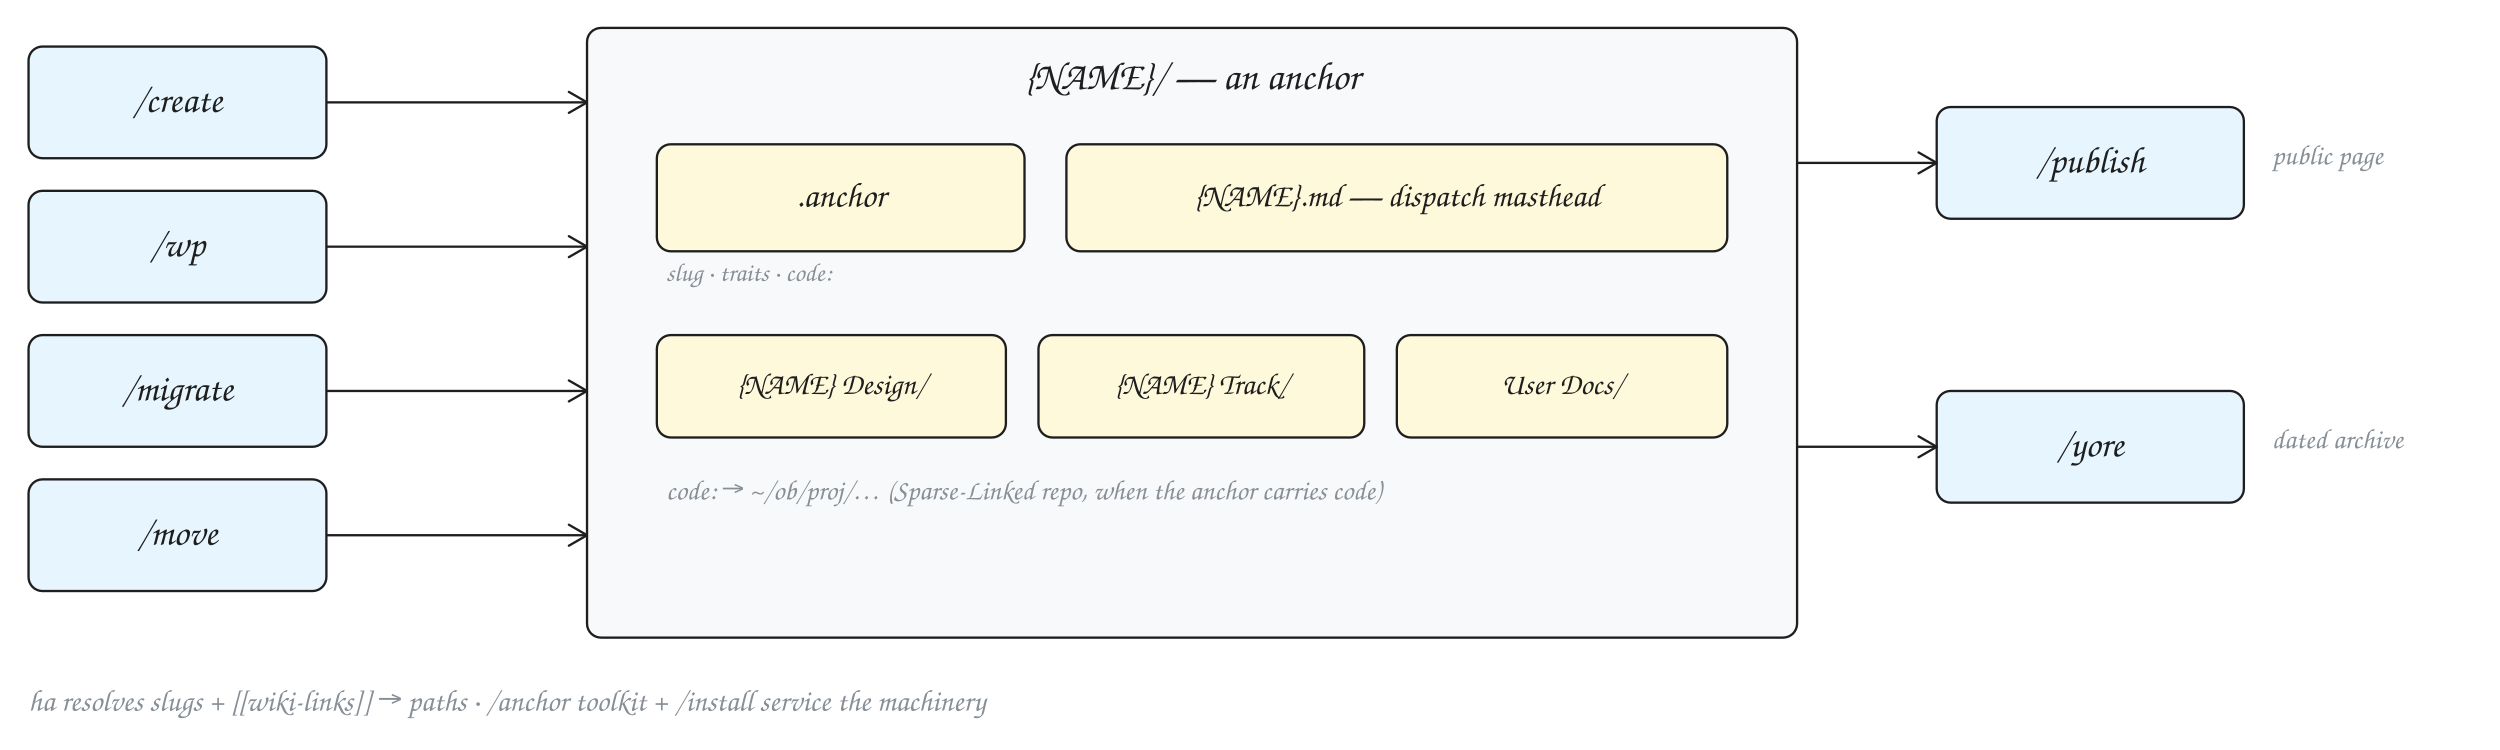
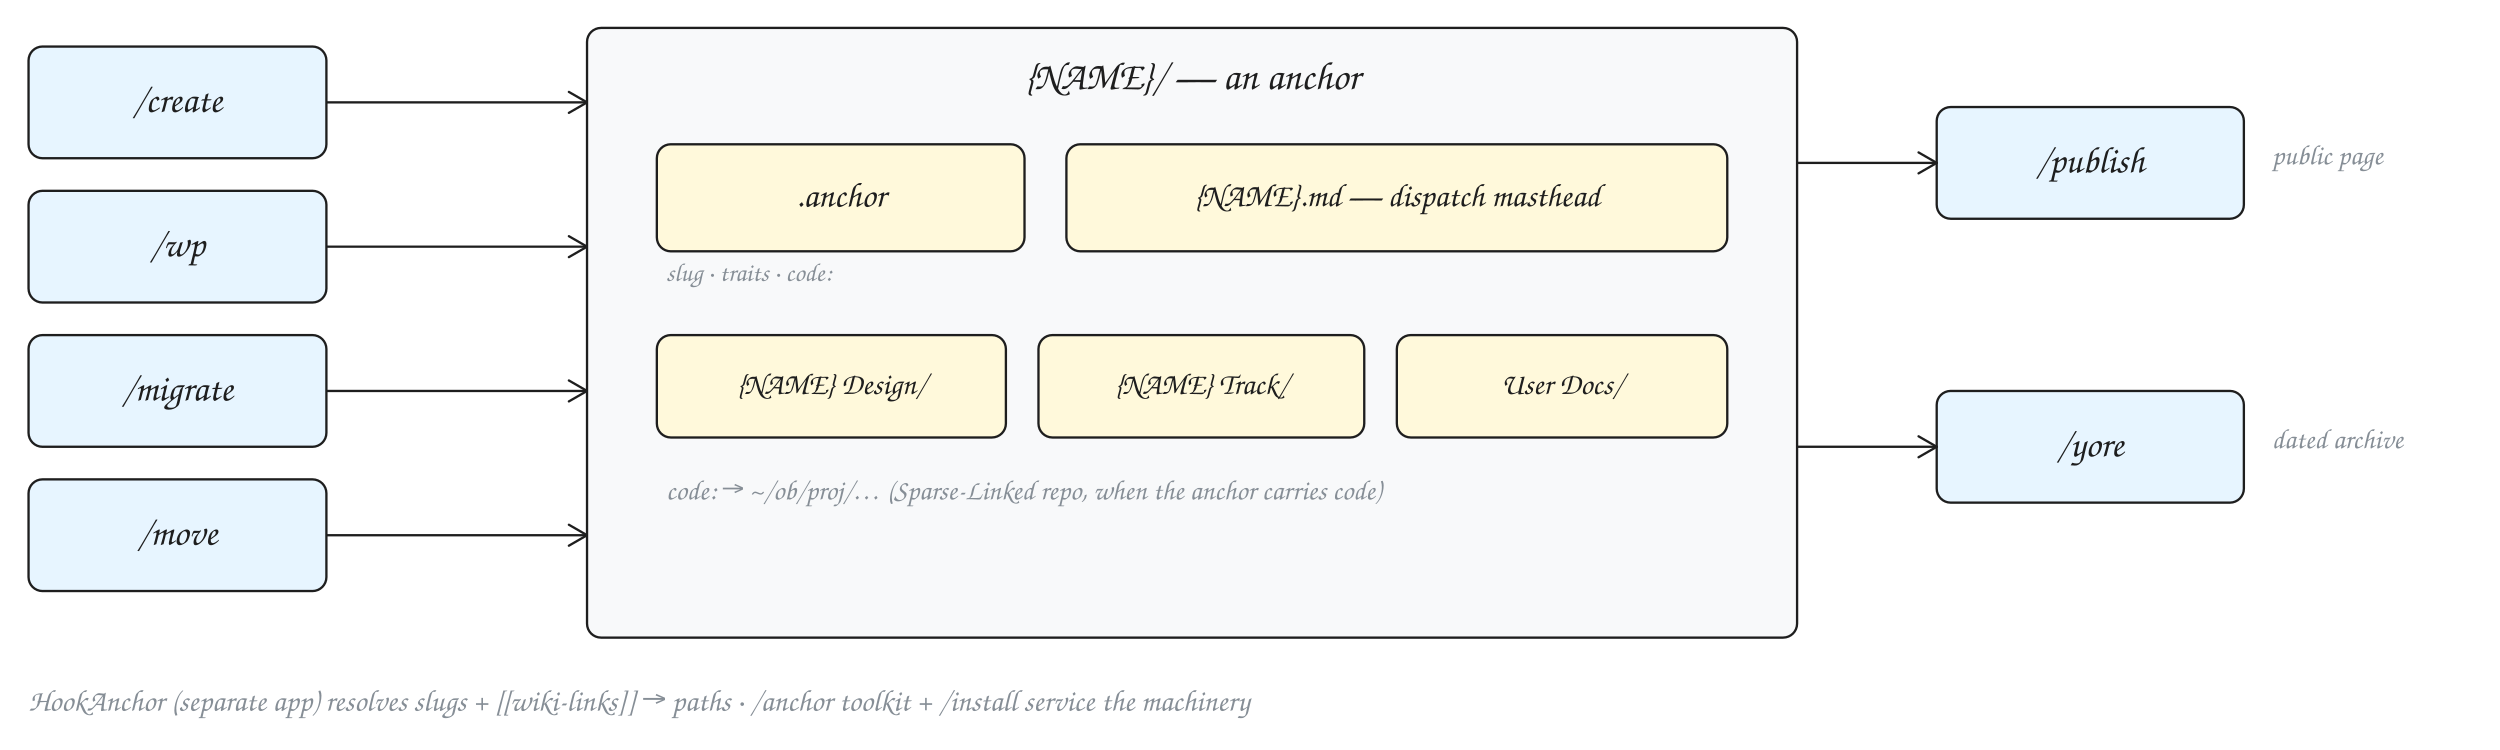
<svg xmlns="http://www.w3.org/2000/svg" viewBox="48 28 1073.8 322.25" width="2147" height="644" style="background:white">
  <rect x="60" y="48" width="128" height="48" fill="#e7f5ff" stroke="#1e1e1e" stroke-width="1" rx="6" />
  <text x="124.0" y="76.1" font-family="'Segoe Print', 'Comic Sans MS', cursive, sans-serif" font-size="16" fill="#1e1e1e" text-anchor="middle">/create</text>
  <path d="M 188.0 72.0 L 300.0 72.0" fill="none" stroke="#1e1e1e" stroke-width="1" stroke-linejoin="round" />
  <line x1="300.0" y1="72.0" x2="292.2" y2="76.5" stroke="#1e1e1e" stroke-width="1" stroke-linecap="round" />
  <line x1="300.0" y1="72.0" x2="292.2" y2="67.5" stroke="#1e1e1e" stroke-width="1" stroke-linecap="round" />
  <rect x="60" y="110" width="128" height="48" fill="#e7f5ff" stroke="#1e1e1e" stroke-width="1" rx="6" />
  <text x="124.0" y="138.1" font-family="'Segoe Print', 'Comic Sans MS', cursive, sans-serif" font-size="16" fill="#1e1e1e" text-anchor="middle">/wp</text>
  <path d="M 188.0 134.0 L 300.0 134.0" fill="none" stroke="#1e1e1e" stroke-width="1" stroke-linejoin="round" />
  <line x1="300.0" y1="134.0" x2="292.2" y2="138.5" stroke="#1e1e1e" stroke-width="1" stroke-linecap="round" />
  <line x1="300.0" y1="134.0" x2="292.2" y2="129.5" stroke="#1e1e1e" stroke-width="1" stroke-linecap="round" />
  <rect x="60" y="172" width="128" height="48" fill="#e7f5ff" stroke="#1e1e1e" stroke-width="1" rx="6" />
  <text x="124.0" y="200.1" font-family="'Segoe Print', 'Comic Sans MS', cursive, sans-serif" font-size="16" fill="#1e1e1e" text-anchor="middle">/migrate</text>
  <path d="M 188.0 196.0 L 300.0 196.0" fill="none" stroke="#1e1e1e" stroke-width="1" stroke-linejoin="round" />
  <line x1="300.0" y1="196.0" x2="292.2" y2="200.5" stroke="#1e1e1e" stroke-width="1" stroke-linecap="round" />
  <line x1="300.0" y1="196.0" x2="292.2" y2="191.5" stroke="#1e1e1e" stroke-width="1" stroke-linecap="round" />
  <rect x="60" y="234" width="128" height="48" fill="#e7f5ff" stroke="#1e1e1e" stroke-width="1" rx="6" />
  <text x="124.0" y="262.1" font-family="'Segoe Print', 'Comic Sans MS', cursive, sans-serif" font-size="16" fill="#1e1e1e" text-anchor="middle">/move</text>
  <path d="M 188.0 258.0 L 300.0 258.0" fill="none" stroke="#1e1e1e" stroke-width="1" stroke-linejoin="round" />
  <line x1="300.0" y1="258.0" x2="292.2" y2="262.5" stroke="#1e1e1e" stroke-width="1" stroke-linecap="round" />
  <line x1="300.0" y1="258.0" x2="292.2" y2="253.5" stroke="#1e1e1e" stroke-width="1" stroke-linecap="round" />
  <rect x="300" y="40" width="520" height="262" fill="#f8f9fa" stroke="#1e1e1e" stroke-width="1" rx="6" />
  <text x="560.0" y="66.3" font-family="'Segoe Print', 'Comic Sans MS', cursive, sans-serif" font-size="17" fill="#1e1e1e" text-anchor="middle">{NAME}/  —  an anchor</text>
  <rect x="330" y="90" width="158" height="46" fill="#fff9db" stroke="#1e1e1e" stroke-width="1" rx="6" />
  <text x="409.0" y="116.8" font-family="'Segoe Print', 'Comic Sans MS', cursive, sans-serif" font-size="15" fill="#1e1e1e" text-anchor="middle">.anchor</text>
  <text x="334.0" y="148.7" font-family="'Segoe Print', 'Comic Sans MS', cursive, sans-serif" font-size="11" fill="#868e96" text-anchor="start">slug · traits · code:</text>
  <rect x="506" y="90" width="284" height="46" fill="#fff9db" stroke="#1e1e1e" stroke-width="1" rx="6" />
  <text x="648.0" y="116.6" font-family="'Segoe Print', 'Comic Sans MS', cursive, sans-serif" font-size="14" fill="#1e1e1e" text-anchor="middle">{NAME}.md — dispatch masthead</text>
  <rect x="330" y="172" width="150" height="44" fill="#fff9db" stroke="#1e1e1e" stroke-width="1" rx="6" />
  <text x="405.0" y="197.3" font-family="'Segoe Print', 'Comic Sans MS', cursive, sans-serif" font-size="13" fill="#1e1e1e" text-anchor="middle">{NAME} Design/</text>
  <rect x="494" y="172" width="140" height="44" fill="#fff9db" stroke="#1e1e1e" stroke-width="1" rx="6" />
  <text x="564.0" y="197.3" font-family="'Segoe Print', 'Comic Sans MS', cursive, sans-serif" font-size="13" fill="#1e1e1e" text-anchor="middle">{NAME} Track/</text>
  <rect x="648" y="172" width="142" height="44" fill="#fff9db" stroke="#1e1e1e" stroke-width="1" rx="6" />
  <text x="719.0" y="197.3" font-family="'Segoe Print', 'Comic Sans MS', cursive, sans-serif" font-size="13" fill="#1e1e1e" text-anchor="middle">User Docs/</text>
  <text x="334.0" y="242.6" font-family="'Segoe Print', 'Comic Sans MS', cursive, sans-serif" font-size="12" fill="#868e96" text-anchor="start">code: → ~/ob/proj/… (Sparse-Linked repo, when the anchor carries code)</text>
  <rect x="880" y="74" width="132" height="48" fill="#e7f5ff" stroke="#1e1e1e" stroke-width="1" rx="6" />
  <text x="946.0" y="102.1" font-family="'Segoe Print', 'Comic Sans MS', cursive, sans-serif" font-size="16" fill="#1e1e1e" text-anchor="middle">/publish</text>
  <path d="M 820.0 98.0 L 880.0 98.0" fill="none" stroke="#1e1e1e" stroke-width="1" stroke-linejoin="round" />
  <line x1="880.0" y1="98.0" x2="872.2" y2="102.5" stroke="#1e1e1e" stroke-width="1" stroke-linecap="round" />
  <line x1="880.0" y1="98.0" x2="872.2" y2="93.5" stroke="#1e1e1e" stroke-width="1" stroke-linecap="round" />
  <text x="1024.0" y="98.6" font-family="'Segoe Print', 'Comic Sans MS', cursive, sans-serif" font-size="12" fill="#868e96" text-anchor="start">public page</text>
  <rect x="880" y="196" width="132" height="48" fill="#e7f5ff" stroke="#1e1e1e" stroke-width="1" rx="6" />
  <text x="946.0" y="224.1" font-family="'Segoe Print', 'Comic Sans MS', cursive, sans-serif" font-size="16" fill="#1e1e1e" text-anchor="middle">/yore</text>
  <path d="M 820.0 220.0 L 880.0 220.0" fill="none" stroke="#1e1e1e" stroke-width="1" stroke-linejoin="round" />
  <line x1="880.0" y1="220.0" x2="872.2" y2="224.5" stroke="#1e1e1e" stroke-width="1" stroke-linecap="round" />
  <line x1="880.0" y1="220.0" x2="872.2" y2="215.5" stroke="#1e1e1e" stroke-width="1" stroke-linecap="round" />
  <text x="1024.0" y="220.6" font-family="'Segoe Print', 'Comic Sans MS', cursive, sans-serif" font-size="12" fill="#868e96" text-anchor="start">dated archive</text>
-   <text x="60.0" y="333.4" font-family="'Segoe Print', 'Comic Sans MS', cursive, sans-serif" font-size="13" fill="#868e96" text-anchor="start">ha resolves slugs + [[wiki-links]] → paths   ·   /anchor toolkit + /install service the machinery</text>
+   <text x="60.0" y="333.4" font-family="'Segoe Print', 'Comic Sans MS', cursive, sans-serif" font-size="13" fill="#868e96" text-anchor="start">HookAnchor (separate app) resolves slugs + [[wiki-links]] → paths   ·   /anchor toolkit + /install service the machinery</text>
</svg>
